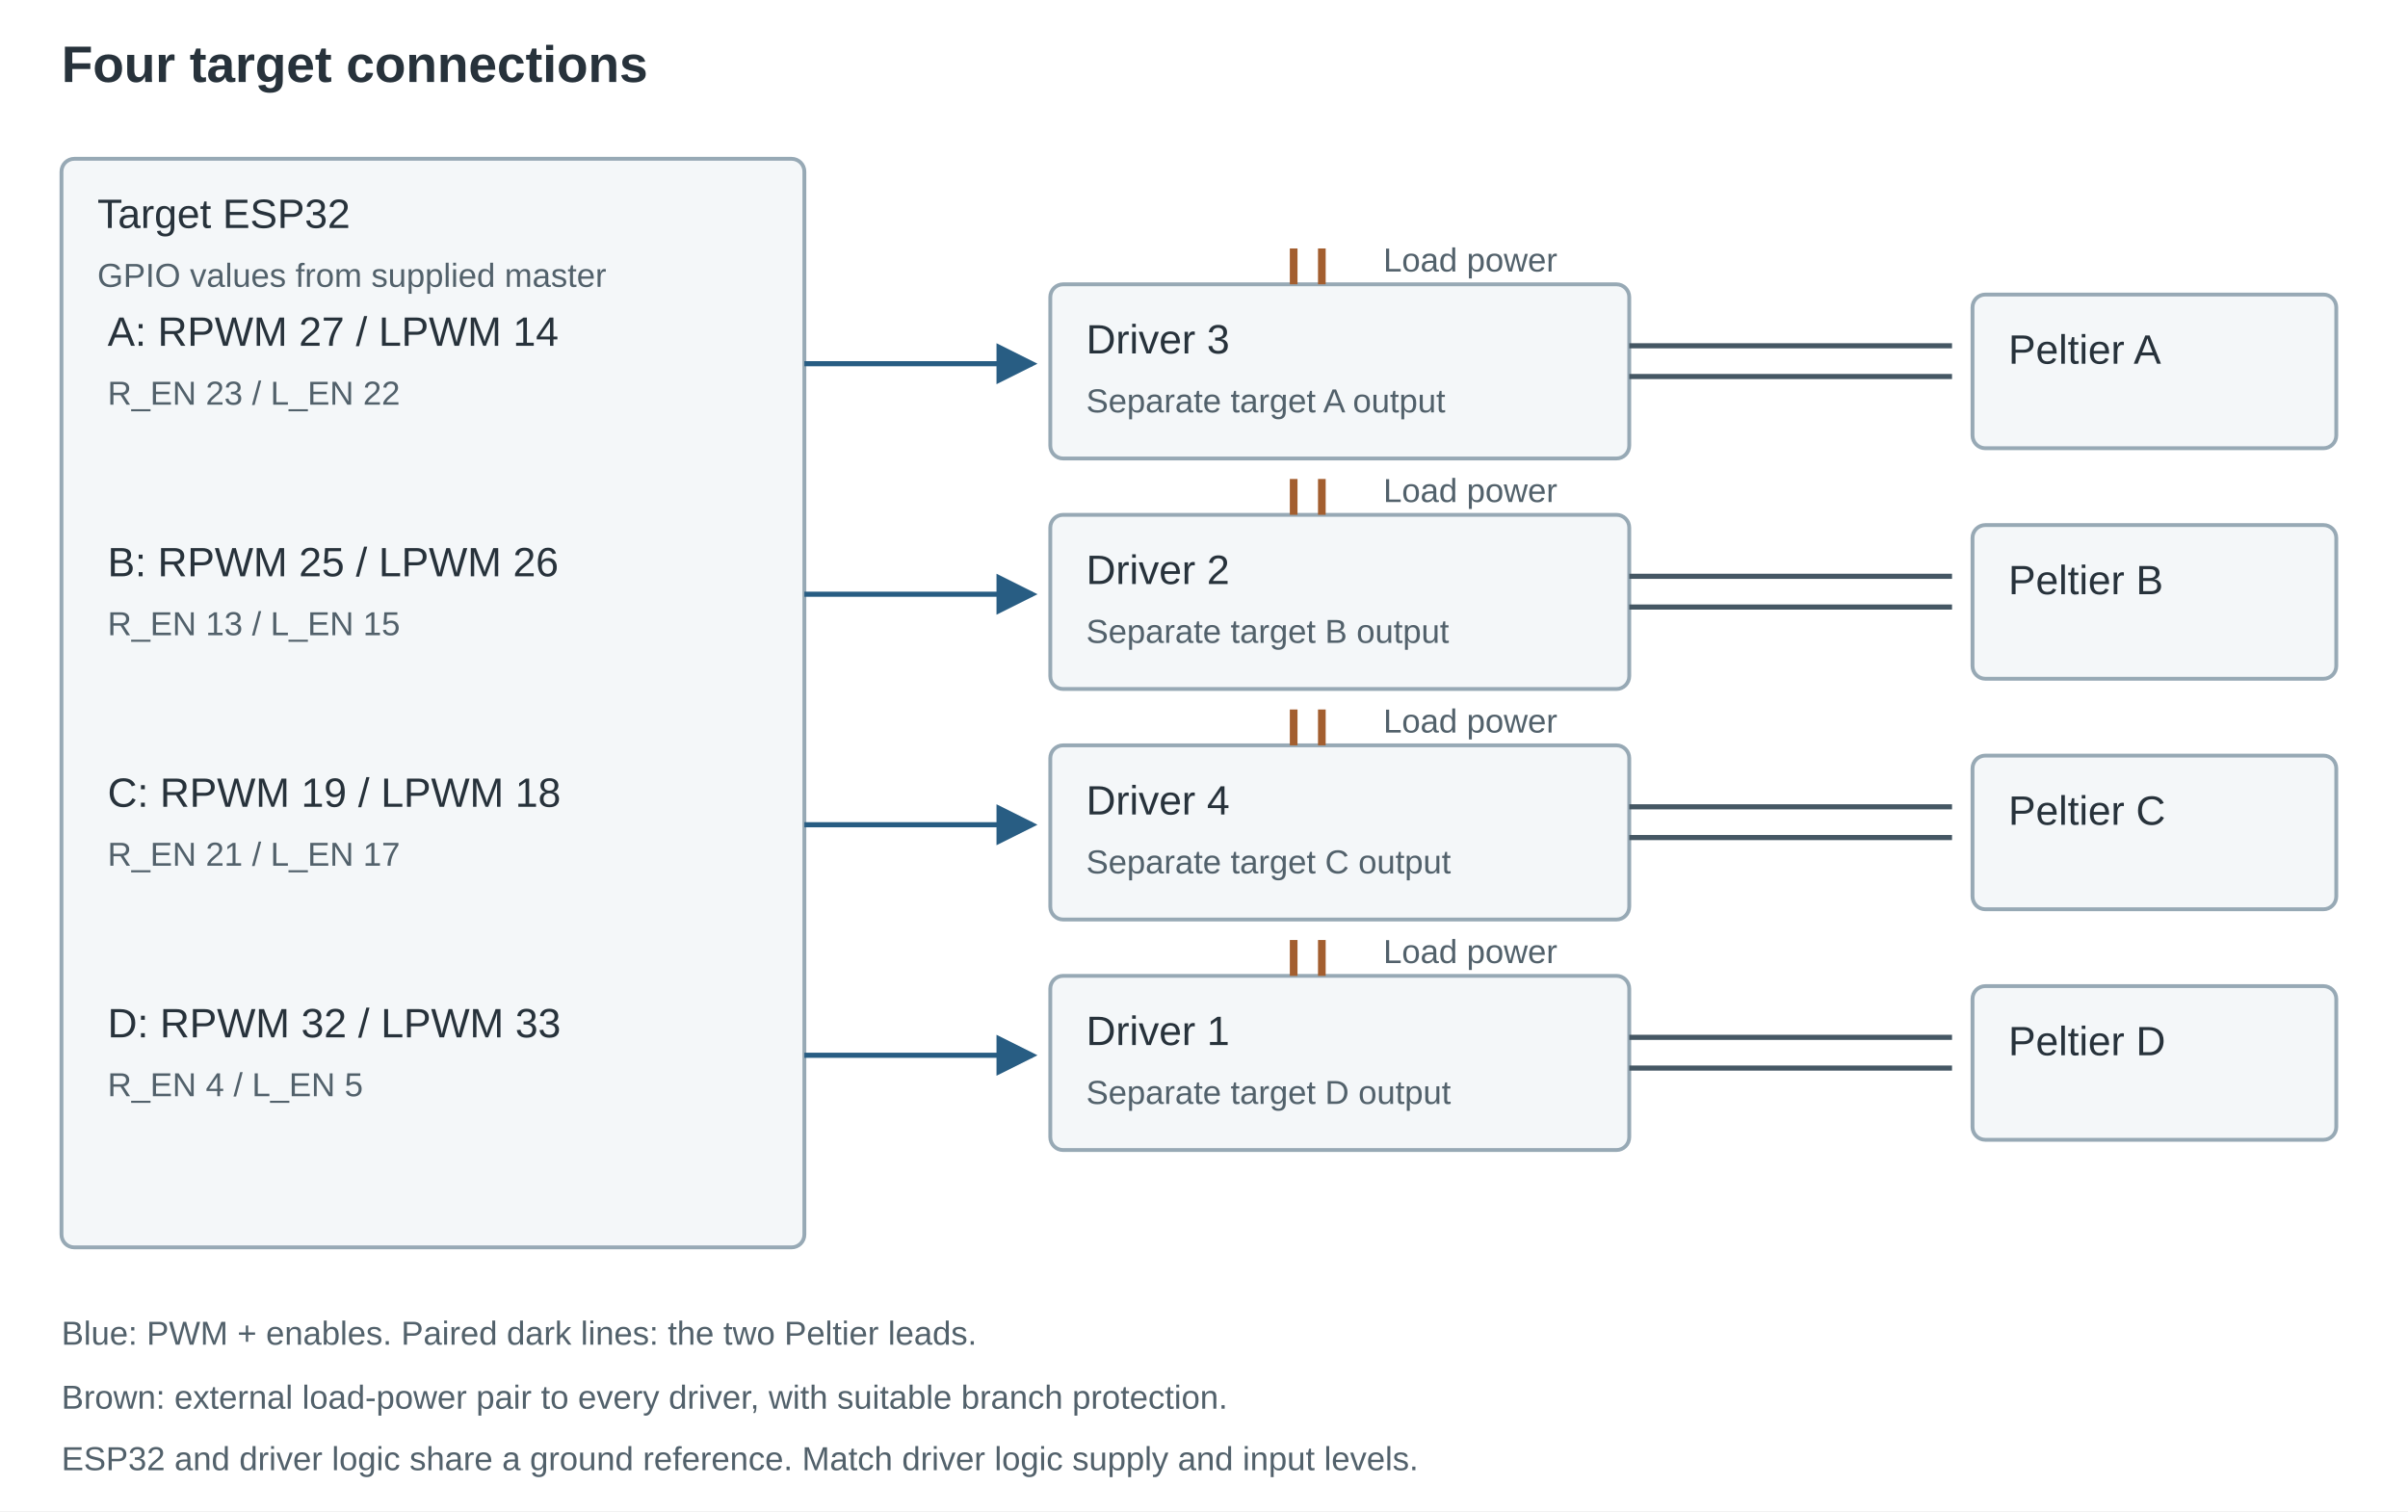
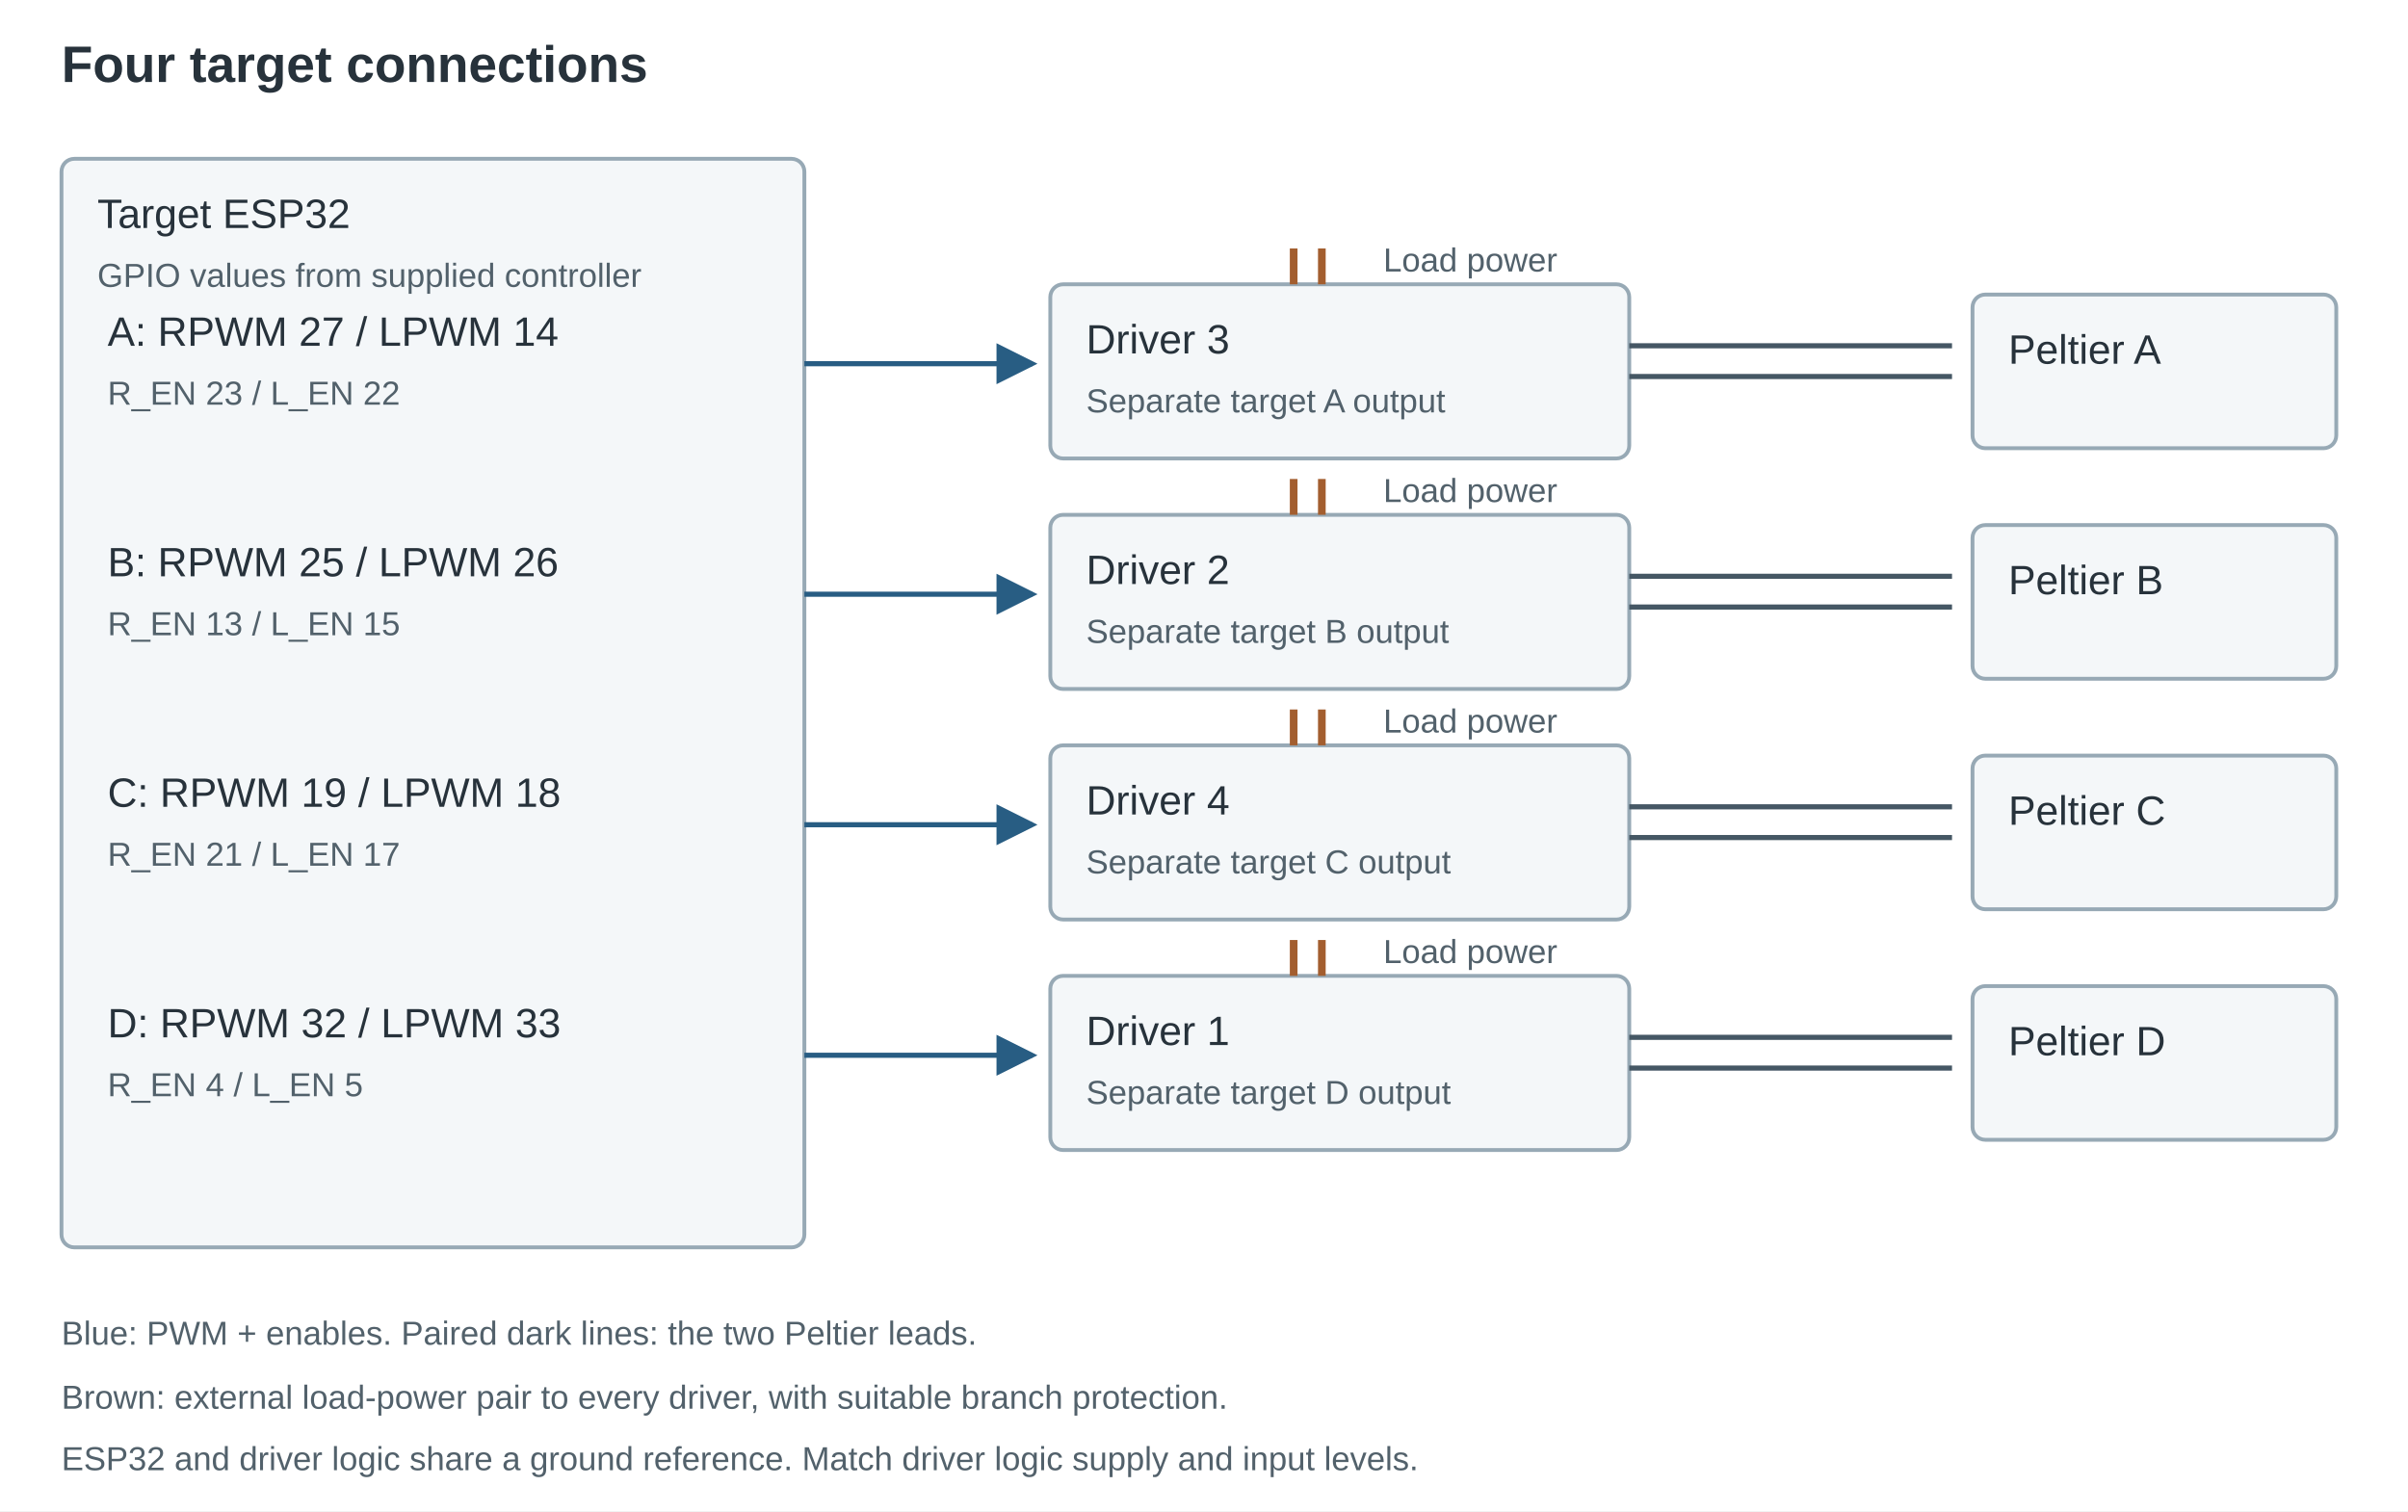
<svg xmlns="http://www.w3.org/2000/svg" viewBox="0 0 940 590" role="img" aria-labelledby="title">
  <defs>
    <marker id="arrow" markerWidth="9" markerHeight="9" refX="7" refY="4" orient="auto">
      <path d="M0 0 L8 4 L0 8" fill="#285d83" />
    </marker>
  </defs>
  <style>text{font-family:Arial,Helvetica,sans-serif;fill:#27323b;font-size:16px}.small{font-size:13px;fill:#52616b}.head{font-size:20px;font-weight:600}.box{fill:#f4f7f9;stroke:#97a9b5;stroke-width:1.5}.signal{stroke:#285d83;stroke-width:2;fill:none;marker-end:url(#arrow)}.wire{stroke:#455764;stroke-width:2;fill:none}.power{stroke:#a35e2f;stroke-width:3;fill:none}.thermal{fill:#f7e6d8;stroke:#b87a4d}.cool{fill:#dceaf5;stroke:#5d8cae}</style>
  <rect width="100%" height="100%" fill="#fff" />
  <text x="24" y="32" class="head">Four target connections</text>
  <rect x="24" y="62" width="290" height="425" rx="5" class="box" />
  <text x="38" y="89">Target ESP32</text>
-   <text x="38" y="112" class="small">GPIO values from supplied master</text>
+   <text x="38" y="112" class="small">GPIO values from supplied controller</text>
  <text x="42" y="135">A: RPWM 27 / LPWM 14</text>
  <text x="42" y="158" class="small">R_EN 23 / L_EN 22</text>
  <path d="M314 142 H403" class="signal" />
  <rect x="410" y="111" width="226" height="68" rx="5" class="box" />
  <text x="424" y="138">Driver 3</text>
  <text x="424" y="161" class="small">Separate target A output</text>
  <path d="M636 135 H762 M636 147 H762" class="wire" />
  <rect x="770" y="115" width="142" height="60" rx="5" class="box" />
  <text x="784" y="142">Peltier A</text>
  <text x="42" y="225">B: RPWM 25 / LPWM 26</text>
  <text x="42" y="248" class="small">R_EN 13 / L_EN 15</text>
  <path d="M314 232 H403" class="signal" />
  <rect x="410" y="201" width="226" height="68" rx="5" class="box" />
  <text x="424" y="228">Driver 2</text>
  <text x="424" y="251" class="small">Separate target B output</text>
  <path d="M636 225 H762 M636 237 H762" class="wire" />
  <rect x="770" y="205" width="142" height="60" rx="5" class="box" />
  <text x="784" y="232">Peltier B</text>
  <text x="42" y="315">C: RPWM 19 / LPWM 18</text>
  <text x="42" y="338" class="small">R_EN 21 / L_EN 17</text>
  <path d="M314 322 H403" class="signal" />
  <rect x="410" y="291" width="226" height="68" rx="5" class="box" />
  <text x="424" y="318">Driver 4</text>
  <text x="424" y="341" class="small">Separate target C output</text>
  <path d="M636 315 H762 M636 327 H762" class="wire" />
  <rect x="770" y="295" width="142" height="60" rx="5" class="box" />
  <text x="784" y="322">Peltier C</text>
  <text x="42" y="405">D: RPWM 32 / LPWM 33</text>
  <text x="42" y="428" class="small">R_EN 4 / L_EN 5</text>
  <path d="M314 412 H403" class="signal" />
  <rect x="410" y="381" width="226" height="68" rx="5" class="box" />
  <text x="424" y="408">Driver 1</text>
  <text x="424" y="431" class="small">Separate target D output</text>
  <path d="M636 405 H762 M636 417 H762" class="wire" />
  <rect x="770" y="385" width="142" height="60" rx="5" class="box" />
  <text x="784" y="412">Peltier D</text>
  <text x="24" y="525" class="small">Blue: PWM + enables. Paired dark lines: the two Peltier leads.</text>
  <text x="24" y="550" class="small">Brown: external load-power pair to every driver, with suitable branch protection.</text>
  <text x="24" y="574" class="small">ESP32 and driver logic share a ground reference. Match driver logic supply and input levels.</text>
  <path d="M505 97 V111 M516 97 V111" class="power" />
  <text x="540" y="106" class="small">Load power</text>
  <path d="M505 187 V201 M516 187 V201" class="power" />
  <text x="540" y="196" class="small">Load power</text>
  <path d="M505 277 V291 M516 277 V291" class="power" />
  <text x="540" y="286" class="small">Load power</text>
  <path d="M505 367 V381 M516 367 V381" class="power" />
  <text x="540" y="376" class="small">Load power</text>
</svg>
